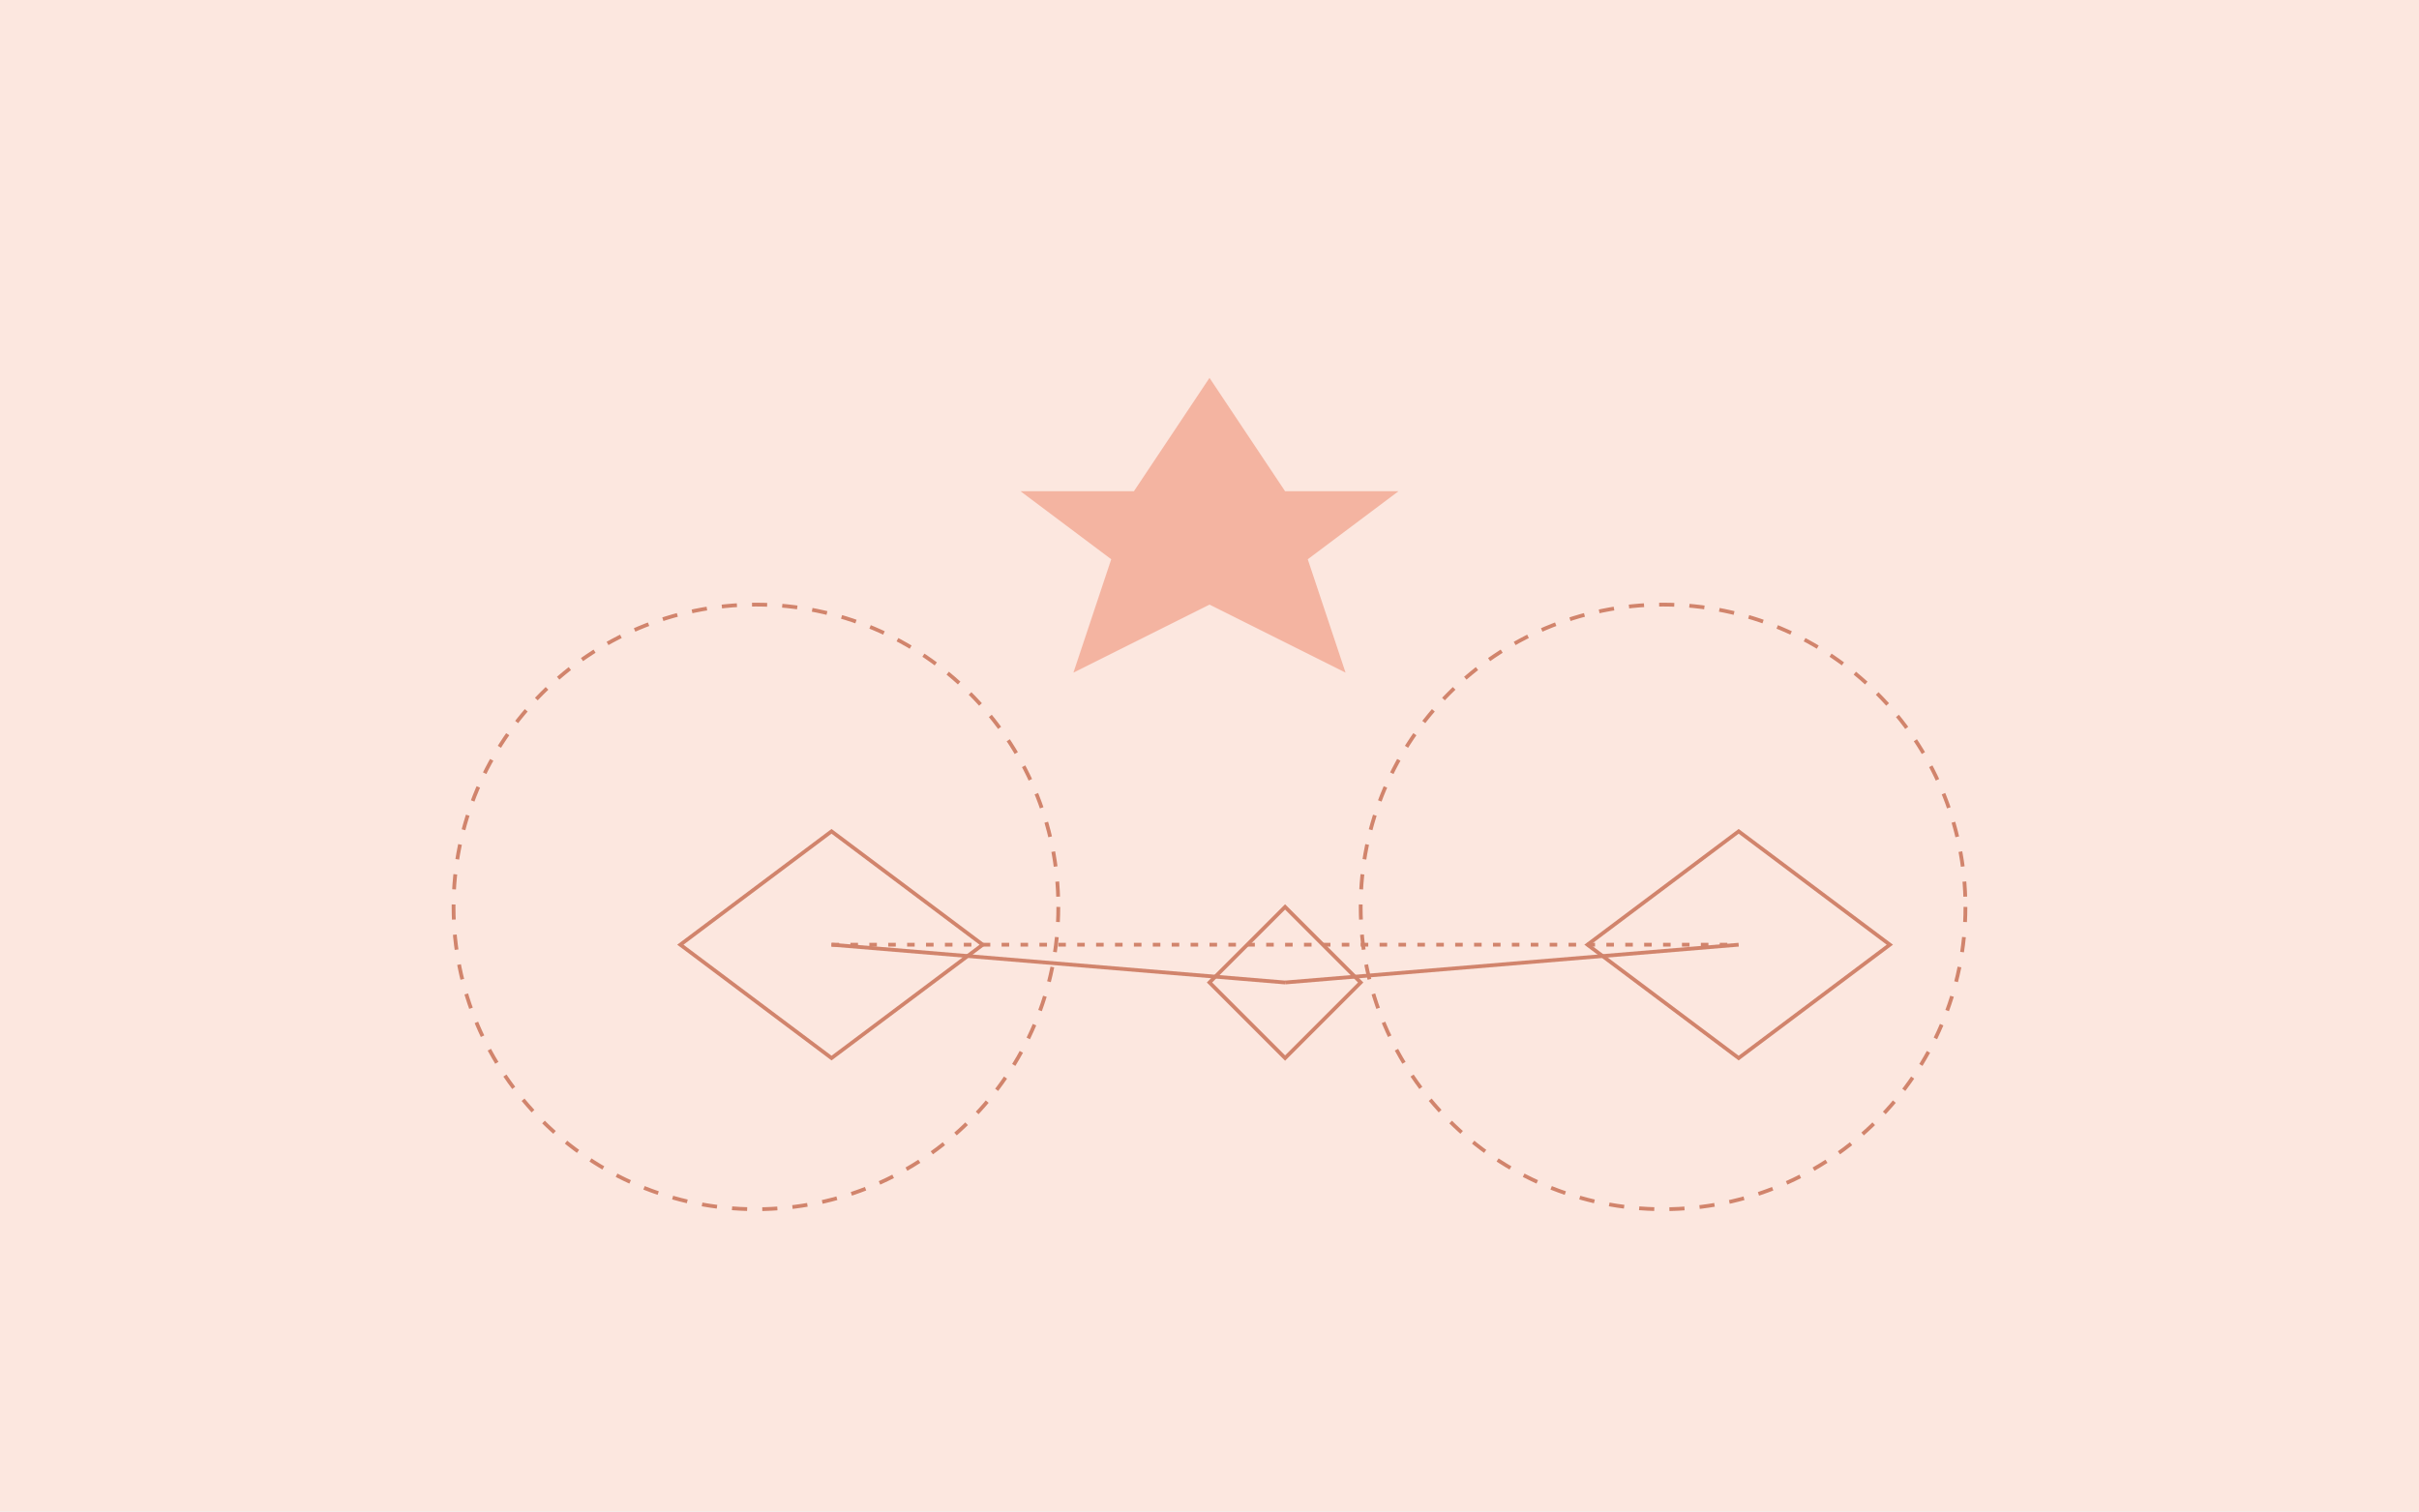
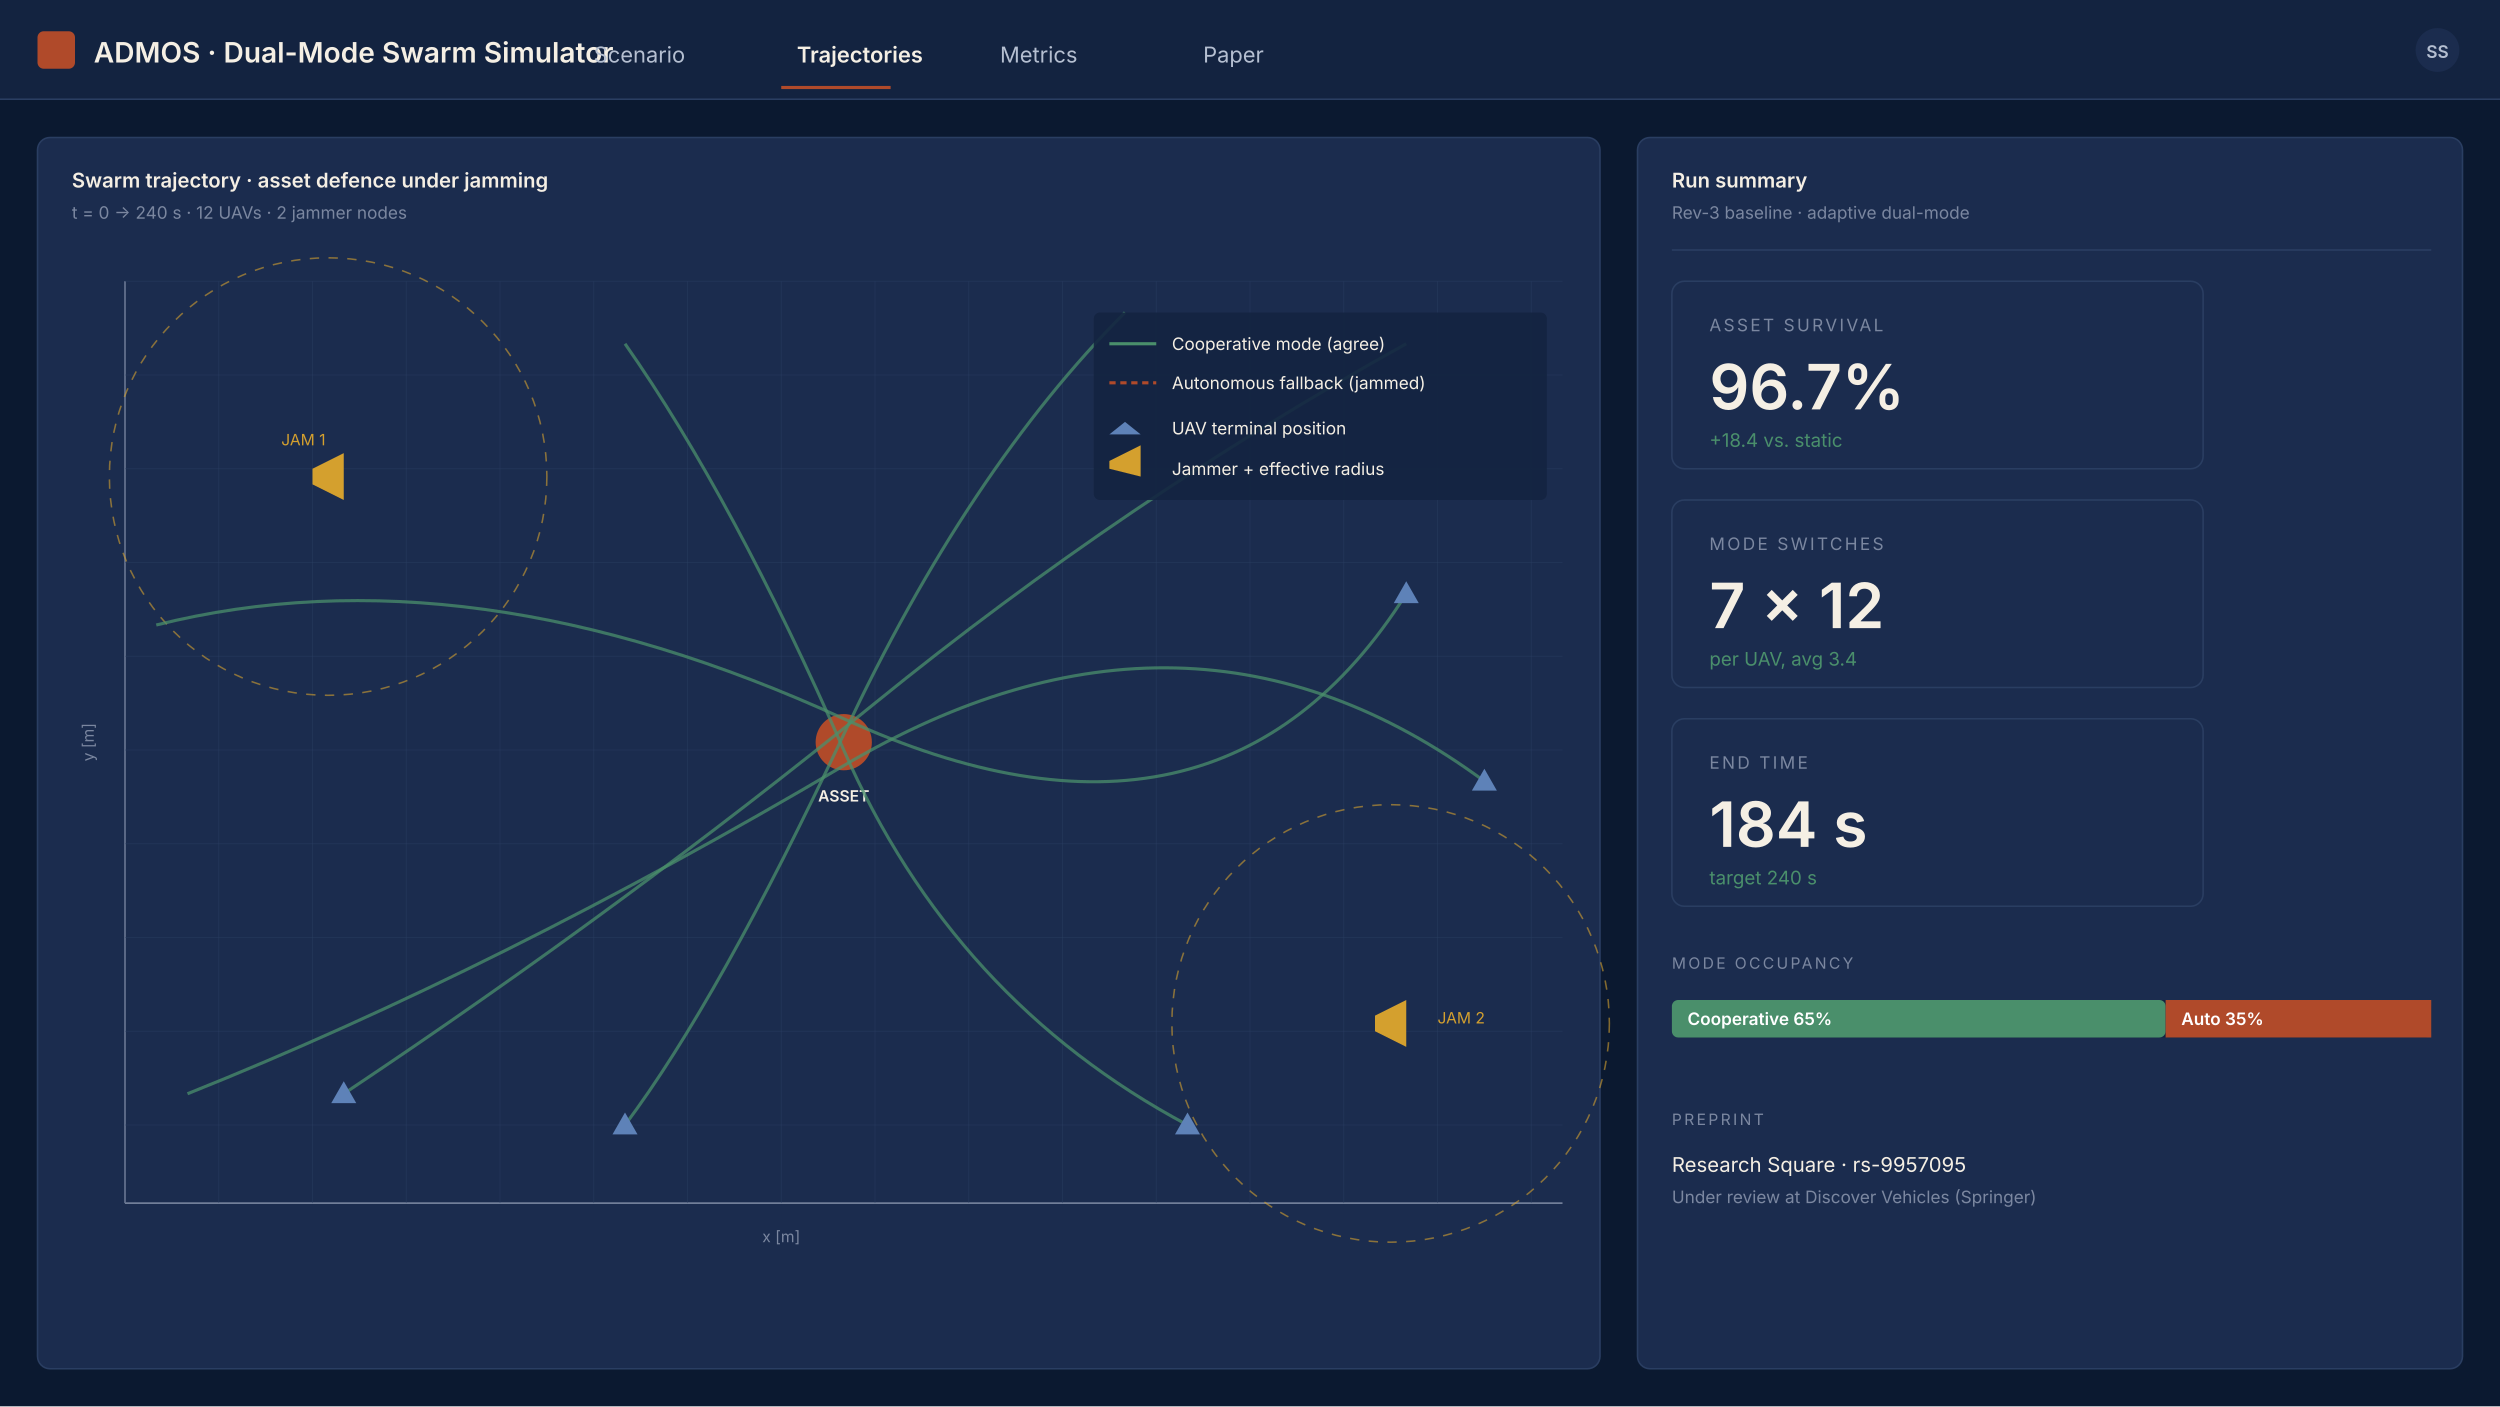
- <svg xmlns="http://www.w3.org/2000/svg" viewBox="0 0 640 400" width="640" height="400">
-   <rect width="640" height="400" fill="#FCE7DF" />
-   <g fill="#E4572E" opacity="0.35">
-     <path d="M320 100 L340 130 L370 130 L346 148 L356 178 L320 160 L284 178 L294 148 L270 130 L300 130 Z" />
-   </g>
-   <g fill="none" stroke="#B4421F" stroke-width="1" opacity="0.6">
-     <circle cx="200" cy="240" r="80" stroke-dasharray="4 4" />
-     <circle cx="440" cy="240" r="80" stroke-dasharray="4 4" />
-     <path d="M180 250 L220 220 L260 250 L220 280 Z" />
-     <path d="M420 250 L460 220 L500 250 L460 280 Z" />
-     <path d="M320 260 L340 240 L360 260 L340 280 Z" />
-     <line x1="220" y1="250" x2="340" y2="260" />
-     <line x1="340" y1="260" x2="460" y2="250" />
-     <line x1="220" y1="250" x2="460" y2="250" stroke-dasharray="2 3" />
-   </g>
+ <svg xmlns="http://www.w3.org/2000/svg" viewBox="0 0 1600 900" preserveAspectRatio="xMidYMid slice">
+   <rect width="1600" height="900" fill="#0B1930" />
+   <rect x="0" y="0" width="1600" height="64" fill="#132340" />
+   <rect x="0" y="63" width="1600" height="1" fill="#2A3E62" />
+   <rect x="24" y="20" width="24" height="24" rx="4" fill="#B04A2A" />
+   <text x="60" y="40" fill="#F5EFE4" font-family="Inter, sans-serif" font-size="18" font-weight="600">ADMOS · Dual-Mode Swarm Simulator</text>
+   <text x="380" y="40" fill="#B5BFD1" font-family="Inter, sans-serif" font-size="14" font-weight="400">Scenario</text>
+   <text x="510" y="40" fill="#F5EFE4" font-family="Inter, sans-serif" font-size="14" font-weight="600">Trajectories</text>
+   <rect x="500" y="55" width="70" height="2" fill="#B04A2A" />
+   <text x="640" y="40" fill="#B5BFD1" font-family="Inter, sans-serif" font-size="14" font-weight="400">Metrics</text>
+   <text x="770" y="40" fill="#B5BFD1" font-family="Inter, sans-serif" font-size="14" font-weight="400">Paper</text>
+   <circle cx="1560" cy="32" r="14" fill="#1B2C4E" />
+   <text x="1560" y="37" fill="#B5BFD1" font-family="Inter, sans-serif" font-size="11" font-weight="600" text-anchor="middle">SS</text>
+   <rect x="24" y="88" width="1000" height="788" rx="8" fill="#1B2C4E" stroke="#2A3E62" />
+   <text x="46" y="120" fill="#F5EFE4" font-family="Inter, sans-serif" font-size="13" font-weight="600">Swarm trajectory · asset defence under jamming</text>
+   <text x="46" y="140" fill="#7B87A0" font-family="Inter, sans-serif" font-size="11">t = 0 → 240 s · 12 UAVs · 2 jammer nodes</text>
+   <line x1="80" y1="770" x2="1000" y2="770" stroke="#7B87A0" stroke-width="1" />
+   <line x1="80" y1="180" x2="80" y2="770" stroke="#7B87A0" stroke-width="1" />
+   <text x="500" y="795" fill="#7B87A0" font-family="Inter, sans-serif" font-size="10" text-anchor="middle">x [m]</text>
+   <text x="60" y="475" fill="#7B87A0" font-family="Inter, sans-serif" font-size="10" text-anchor="middle" transform="rotate(-90 60 475)">y [m]</text>
+   <line x1="80" y1="180" x2="1000" y2="180" stroke="#2A3E62" stroke-width="0.5" opacity="0.5" />
+   <line x1="80" y1="240" x2="1000" y2="240" stroke="#2A3E62" stroke-width="0.5" opacity="0.5" />
+   <line x1="80" y1="300" x2="1000" y2="300" stroke="#2A3E62" stroke-width="0.5" opacity="0.5" />
+   <line x1="80" y1="360" x2="1000" y2="360" stroke="#2A3E62" stroke-width="0.5" opacity="0.5" />
+   <line x1="80" y1="420" x2="1000" y2="420" stroke="#2A3E62" stroke-width="0.5" opacity="0.5" />
+   <line x1="80" y1="480" x2="1000" y2="480" stroke="#2A3E62" stroke-width="0.5" opacity="0.5" />
+   <line x1="80" y1="540" x2="1000" y2="540" stroke="#2A3E62" stroke-width="0.5" opacity="0.5" />
+   <line x1="80" y1="600" x2="1000" y2="600" stroke="#2A3E62" stroke-width="0.5" opacity="0.5" />
+   <line x1="80" y1="660" x2="1000" y2="660" stroke="#2A3E62" stroke-width="0.5" opacity="0.5" />
+   <line x1="80" y1="720" x2="1000" y2="720" stroke="#2A3E62" stroke-width="0.5" opacity="0.5" />
+   <line x1="80" y1="180" x2="80" y2="770" stroke="#2A3E62" stroke-width="0.5" opacity="0.5" />
+   <line x1="140" y1="180" x2="140" y2="770" stroke="#2A3E62" stroke-width="0.5" opacity="0.5" />
+   <line x1="200" y1="180" x2="200" y2="770" stroke="#2A3E62" stroke-width="0.5" opacity="0.5" />
+   <line x1="260" y1="180" x2="260" y2="770" stroke="#2A3E62" stroke-width="0.5" opacity="0.5" />
+   <line x1="320" y1="180" x2="320" y2="770" stroke="#2A3E62" stroke-width="0.5" opacity="0.5" />
+   <line x1="380" y1="180" x2="380" y2="770" stroke="#2A3E62" stroke-width="0.5" opacity="0.5" />
+   <line x1="440" y1="180" x2="440" y2="770" stroke="#2A3E62" stroke-width="0.5" opacity="0.5" />
+   <line x1="500" y1="180" x2="500" y2="770" stroke="#2A3E62" stroke-width="0.5" opacity="0.5" />
+   <line x1="560" y1="180" x2="560" y2="770" stroke="#2A3E62" stroke-width="0.5" opacity="0.5" />
+   <line x1="620" y1="180" x2="620" y2="770" stroke="#2A3E62" stroke-width="0.5" opacity="0.5" />
+   <line x1="680" y1="180" x2="680" y2="770" stroke="#2A3E62" stroke-width="0.5" opacity="0.5" />
+   <line x1="740" y1="180" x2="740" y2="770" stroke="#2A3E62" stroke-width="0.5" opacity="0.5" />
+   <line x1="800" y1="180" x2="800" y2="770" stroke="#2A3E62" stroke-width="0.5" opacity="0.5" />
+   <line x1="860" y1="180" x2="860" y2="770" stroke="#2A3E62" stroke-width="0.5" opacity="0.5" />
+   <line x1="920" y1="180" x2="920" y2="770" stroke="#2A3E62" stroke-width="0.5" opacity="0.5" />
+   <line x1="980" y1="180" x2="980" y2="770" stroke="#2A3E62" stroke-width="0.5" opacity="0.5" />
+   <circle cx="540" cy="475" r="18" fill="#B04A2A" />
+   <text x="540" y="513" fill="#F5EFE4" font-family="Inter, sans-serif" font-size="10" text-anchor="middle" font-weight="600">ASSET</text>
+   <polygon points="200,300 220,290 220,320 200,310" fill="#D4A02E" />
+   <text x="180" y="285" fill="#D4A02E" font-family="Inter, sans-serif" font-size="10">JAM 1</text>
+   <polygon points="880,650 900,640 900,670 880,660" fill="#D4A02E" />
+   <text x="920" y="655" fill="#D4A02E" font-family="Inter, sans-serif" font-size="10">JAM 2</text>
+   <circle cx="210" cy="305" r="140" fill="none" stroke="#D4A02E" stroke-width="1" stroke-dasharray="6 6" opacity="0.6" />
+   <circle cx="890" cy="655" r="140" fill="none" stroke="#D4A02E" stroke-width="1" stroke-dasharray="6 6" opacity="0.6" />
+   <path d="M 100 400 Q 300 350 540 460 T 900 380" fill="none" stroke="#4A8F6B" stroke-width="2" opacity="0.75" />
+   <path d="M 900 220 Q 720 320 560 450 T 220 700" fill="none" stroke="#4A8F6B" stroke-width="2" opacity="0.75" />
+   <path d="M 120 700 Q 320 620 540 490 T 950 500" fill="none" stroke="#4A8F6B" stroke-width="2" opacity="0.75" />
+   <path d="M 720 200 Q 620 300 540 470 T 400 720" fill="none" stroke="#4A8F6B" stroke-width="2" opacity="0.75" />
+   <path d="M 400 220 Q 470 320 540 480 T 760 720" fill="none" stroke="#4A8F6B" stroke-width="2" opacity="0.75" />
+   <polygon points="900,372 908,386 892,386" fill="#5E82B8" />
+   <polygon points="220,692 228,706 212,706" fill="#5E82B8" />
+   <polygon points="950,492 958,506 942,506" fill="#5E82B8" />
+   <polygon points="400,712 408,726 392,726" fill="#5E82B8" />
+   <polygon points="760,712 768,726 752,726" fill="#5E82B8" />
+   <rect x="700" y="200" width="290" height="120" rx="4" fill="#132340" opacity="0.9" />
+   <line x1="710" y1="220" x2="740" y2="220" stroke="#4A8F6B" stroke-width="2" />
+   <text x="750" y="224" fill="#F5EFE4" font-family="Inter, sans-serif" font-size="11">Cooperative mode (agree)</text>
+   <line x1="710" y1="245" x2="740" y2="245" stroke="#B04A2A" stroke-width="2" stroke-dasharray="4 3" />
+   <text x="750" y="249" fill="#F5EFE4" font-family="Inter, sans-serif" font-size="11">Autonomous fallback (jammed)</text>
+   <polygon points="720,270 730,278 710,278" fill="#5E82B8" />
+   <text x="750" y="278" fill="#F5EFE4" font-family="Inter, sans-serif" font-size="11">UAV terminal position</text>
+   <polygon points="710,295 730,285 730,305 710,300" fill="#D4A02E" />
+   <text x="750" y="304" fill="#F5EFE4" font-family="Inter, sans-serif" font-size="11">Jammer + effective radius</text>
+   <rect x="1048" y="88" width="528" height="788" rx="8" fill="#1B2C4E" stroke="#2A3E62" />
+   <text x="1070" y="120" fill="#F5EFE4" font-family="Inter, sans-serif" font-size="13" font-weight="600">Run summary</text>
+   <text x="1070" y="140" fill="#7B87A0" font-family="Inter, sans-serif" font-size="11">Rev-3 baseline · adaptive dual-mode</text>
+   <line x1="1070" y1="160" x2="1556" y2="160" stroke="#2A3E62" />
+   <rect x="1070" y="180" width="340" height="120" rx="8" fill="#1B2C4E" stroke="#2A3E62" />
+   <text x="1094" y="212" fill="#7B87A0" font-family="Inter, sans-serif" font-size="11" letter-spacing="1.5">ASSET SURVIVAL</text>
+   <text x="1094" y="262" fill="#F5EFE4" font-family="Inter, sans-serif" font-size="40" font-weight="600">96.7%</text>
+   <text x="1094" y="286" fill="#4A8F6B" font-family="Inter, sans-serif" font-size="12">+18.4 vs. static</text>
+   <rect x="1070" y="320" width="340" height="120" rx="8" fill="#1B2C4E" stroke="#2A3E62" />
+   <text x="1094" y="352" fill="#7B87A0" font-family="Inter, sans-serif" font-size="11" letter-spacing="1.5">MODE SWITCHES</text>
+   <text x="1094" y="402" fill="#F5EFE4" font-family="Inter, sans-serif" font-size="40" font-weight="600">7 × 12</text>
+   <text x="1094" y="426" fill="#4A8F6B" font-family="Inter, sans-serif" font-size="12">per UAV, avg 3.4</text>
+   <rect x="1070" y="460" width="340" height="120" rx="8" fill="#1B2C4E" stroke="#2A3E62" />
+   <text x="1094" y="492" fill="#7B87A0" font-family="Inter, sans-serif" font-size="11" letter-spacing="1.5">END TIME</text>
+   <text x="1094" y="542" fill="#F5EFE4" font-family="Inter, sans-serif" font-size="40" font-weight="600">184 s</text>
+   <text x="1094" y="566" fill="#4A8F6B" font-family="Inter, sans-serif" font-size="12">target 240 s</text>
+   <text x="1070" y="620" fill="#7B87A0" font-family="Inter, sans-serif" font-size="10" letter-spacing="1.5">MODE OCCUPANCY</text>
+   <rect x="1070" y="640" width="486" height="24" rx="4" fill="#132340" />
+   <rect x="1070" y="640" width="316" height="24" rx="4" fill="#4A8F6B" />
+   <rect x="1386" y="640" width="170" height="24" fill="#B04A2A" />
+   <text x="1080" y="656" fill="#FFFFFF" font-family="Inter, sans-serif" font-size="11" font-weight="600">Cooperative 65%</text>
+   <text x="1396" y="656" fill="#FFFFFF" font-family="Inter, sans-serif" font-size="11" font-weight="600">Auto 35%</text>
+   <text x="1070" y="720" fill="#7B87A0" font-family="Inter, sans-serif" font-size="10" letter-spacing="1.5">PREPRINT</text>
+   <text x="1070" y="750" fill="#F5EFE4" font-family="Inter, sans-serif" font-size="13">Research Square · rs-9957095</text>
+   <text x="1070" y="770" fill="#7B87A0" font-family="Inter, sans-serif" font-size="11">Under review at Discover Vehicles (Springer)</text>
</svg>
